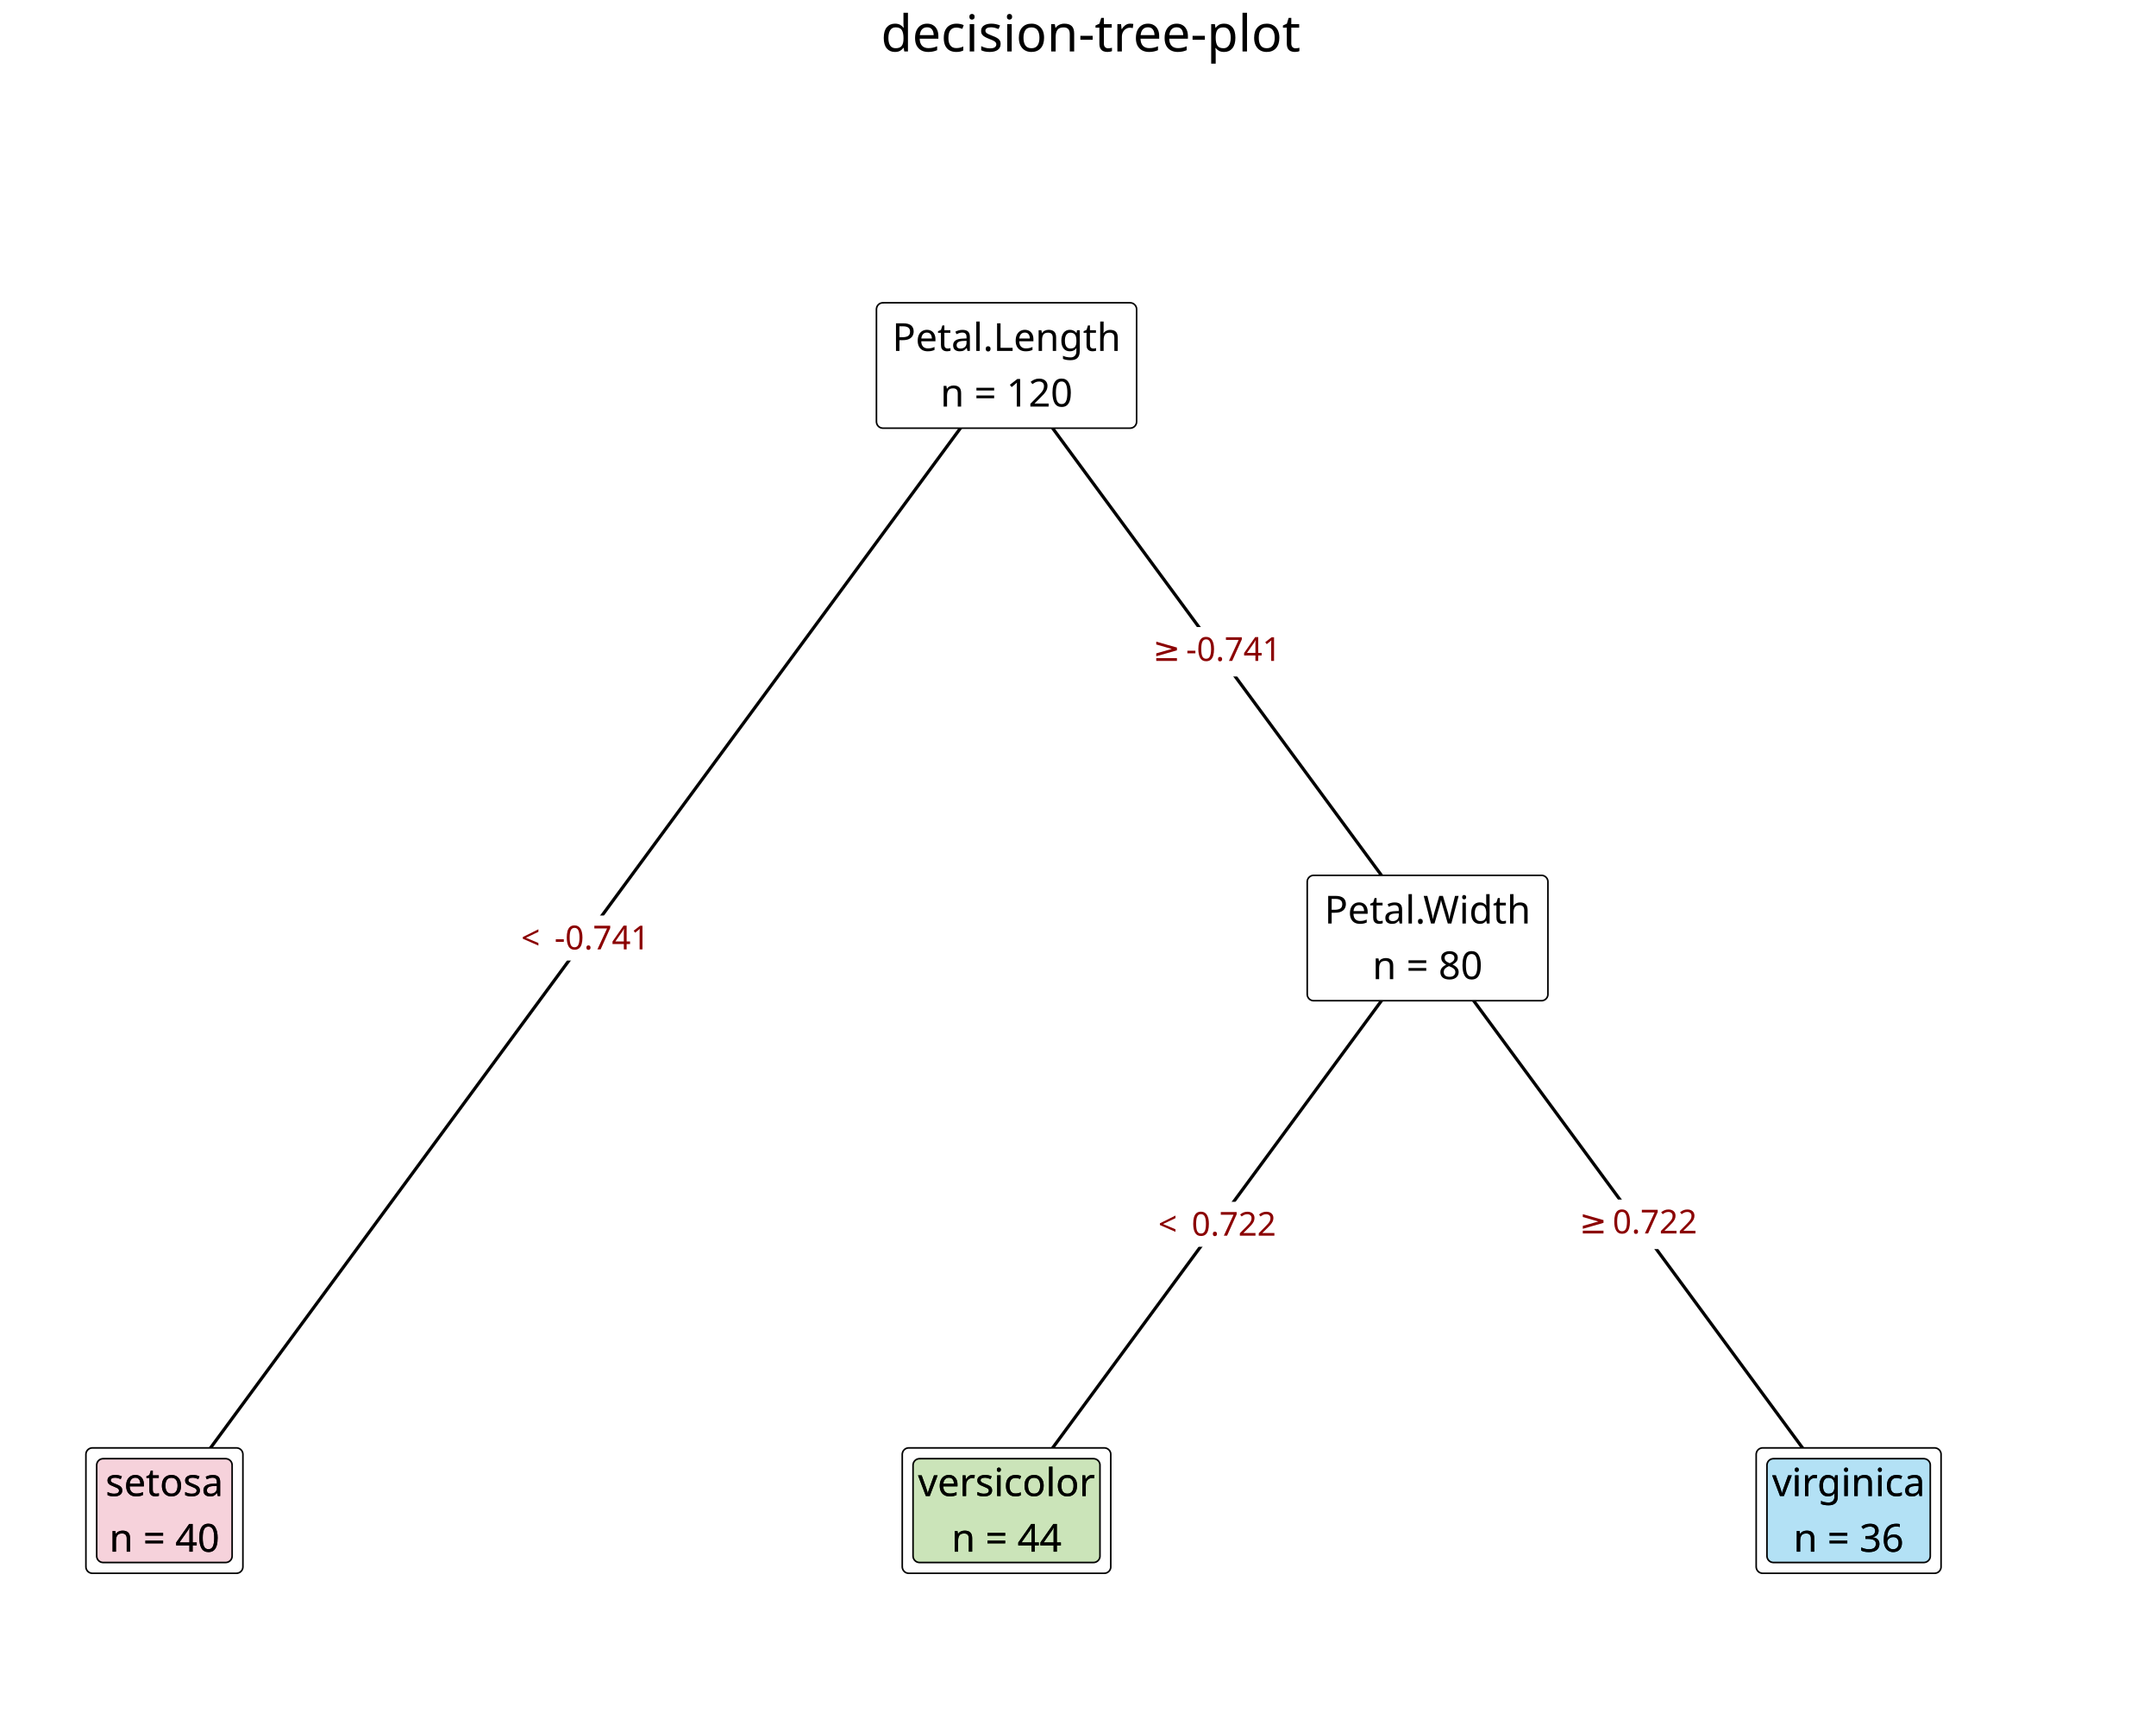
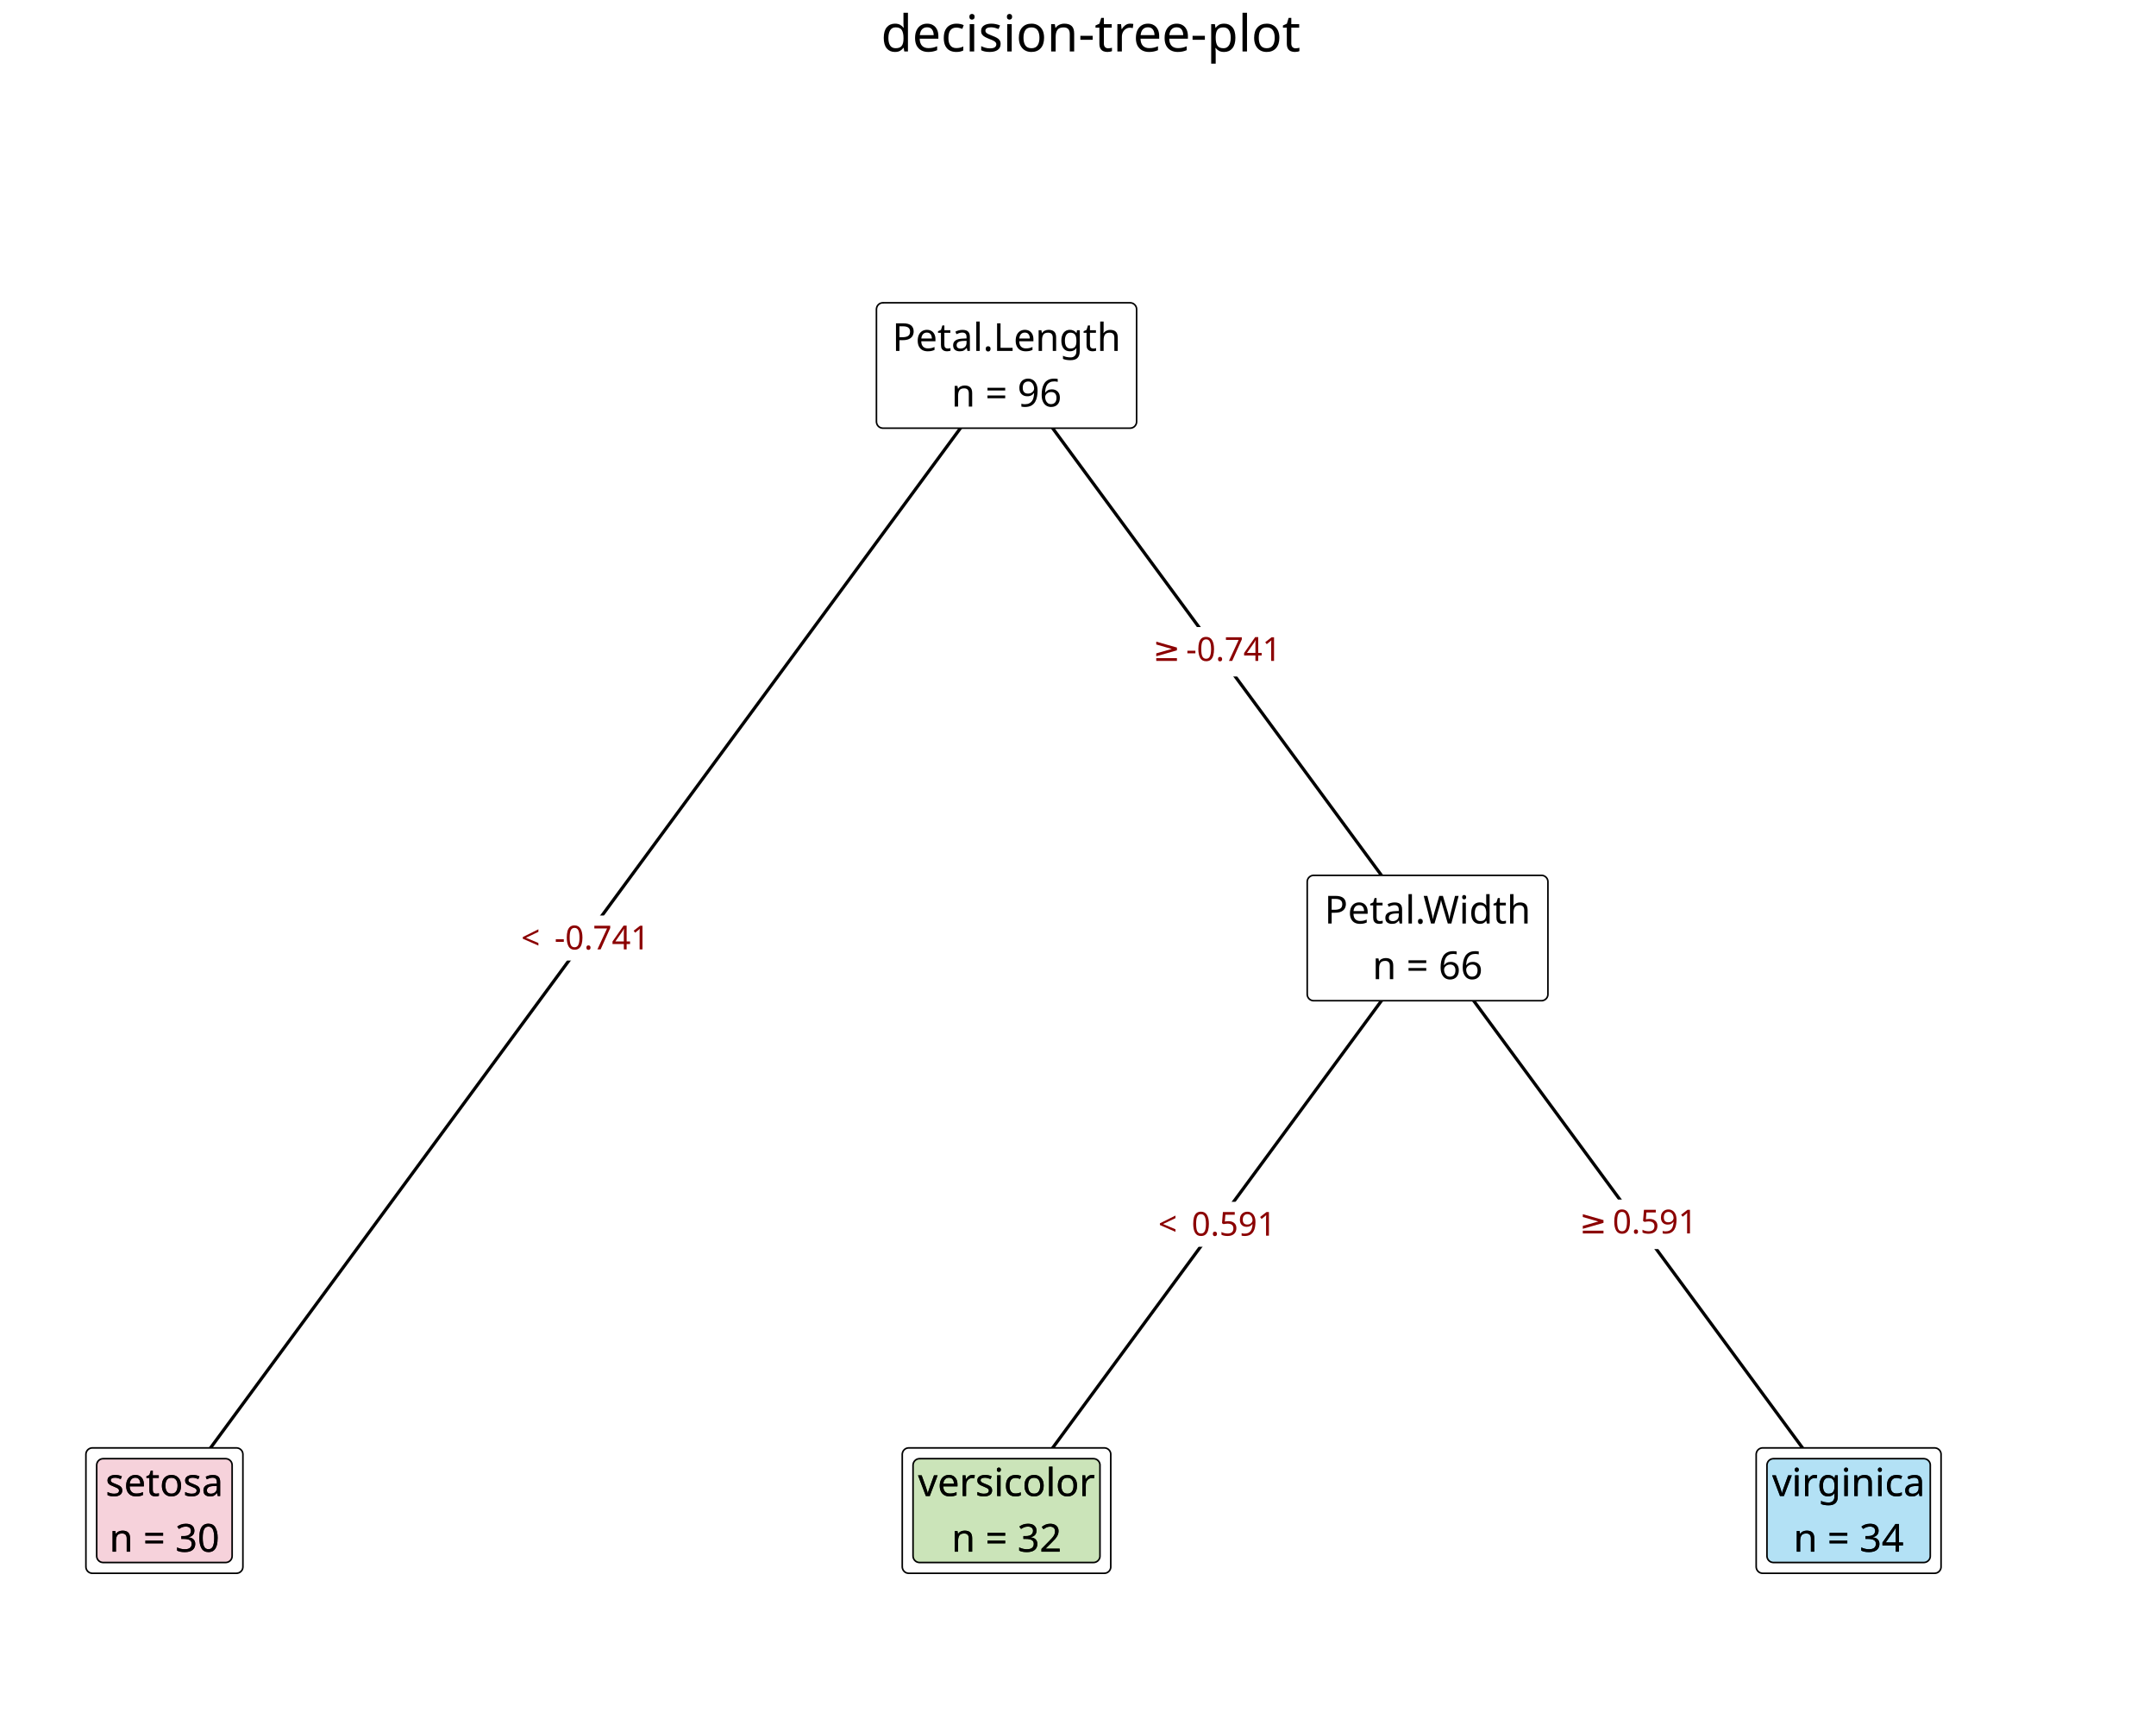
<svg xmlns="http://www.w3.org/2000/svg" class="svglite" data-engine-version="2.0" width="720.00pt" height="576.00pt" viewBox="0 0 720.00 576.00">
  <defs>
    <style type="text/css">
    .svglite line, .svglite polyline, .svglite polygon, .svglite path, .svglite rect, .svglite circle {
      fill: none;
      stroke: #000000;
      stroke-linecap: round;
      stroke-linejoin: round;
      stroke-miterlimit: 10.00;
    }
  </style>
  </defs>
  <rect width="100%" height="100%" style="stroke: none; fill: #FFFFFF;" />
  <defs>
    <clipPath id="cpMC4wMHw3MjAuMDB8MC4wMHw1NzYuMDA=">
      <rect x="0.00" y="0.00" width="720.00" height="576.00" />
    </clipPath>
  </defs>
  <g clip-path="url(#cpMC4wMHw3MjAuMDB8MC4wMHw1NzYuMDA=)">
    <rect x="0.00" y="0.00" width="720.00" height="576.00" style="stroke-width: 10.67; stroke: none;" />
  </g>
  <defs>
    <clipPath id="cpOC41MHw3MjAuMDB8MjAuNzF8NTY3LjUw">
      <rect x="8.50" y="20.71" width="711.50" height="546.79" />
    </clipPath>
  </defs>
  <g clip-path="url(#cpOC41MHw3MjAuMDB8MjAuNzF8NTY3LjUw)">
    <rect x="8.50" y="20.71" width="711.50" height="546.79" style="stroke-width: 10.67; stroke: none;" />
    <line x1="54.91" y1="504.41" x2="336.13" y2="122.04" style="stroke-width: 1.07; stroke-linecap: butt;" />
    <line x1="476.74" y1="313.22" x2="336.13" y2="122.04" style="stroke-width: 1.07; stroke-linecap: butt;" />
    <line x1="336.13" y1="504.41" x2="476.74" y2="313.22" style="stroke-width: 1.07; stroke-linecap: butt;" />
    <line x1="617.35" y1="504.41" x2="476.74" y2="313.22" style="stroke-width: 1.07; stroke-linecap: butt;" />
    <polygon points="170.05,320.73 220.98,320.73 220.90,320.73 221.24,320.71 221.59,320.64 221.91,320.52 222.21,320.35 222.48,320.13 222.71,319.87 222.90,319.57 223.03,319.25 223.12,318.92 223.14,318.57 223.14,318.57 223.14,307.87 223.14,307.87 223.12,307.53 223.03,307.19 222.90,306.87 222.71,306.57 222.48,306.31 222.21,306.09 221.91,305.92 221.59,305.80 221.24,305.73 220.98,305.71 170.05,305.71 170.31,305.73 169.96,305.71 169.62,305.76 169.29,305.85 168.97,306.00 168.68,306.20 168.43,306.44 168.23,306.72 168.06,307.03 167.95,307.36 167.90,307.70 167.89,307.87 167.89,318.57 167.90,318.39 167.90,318.74 167.95,319.09 168.06,319.42 168.23,319.72 168.43,320.00 168.68,320.24 168.97,320.44 169.29,320.59 169.62,320.68 169.96,320.73 " style="stroke-width: 0.00; stroke: none; fill: #FFFFFF;" />
    <text x="174.05" y="317.02" style="font-size: 11.04px; fill: #8B0000; font-family: sans;" textLength="8.57px" lengthAdjust="spacingAndGlyphs">&lt;</text>
    <text x="185.17" y="317.02" style="font-size: 11.04px; fill: #8B0000; font-family: sans;" textLength="34.37px" lengthAdjust="spacingAndGlyphs"> -0.741</text>
    <polygon points="380.97,225.89 431.91,225.89 431.82,225.89 432.17,225.88 432.51,225.81 432.83,225.68 433.13,225.51 433.40,225.29 433.63,225.03 433.82,224.74 433.95,224.42 434.04,224.08 434.07,223.73 434.07,223.73 434.07,211.53 434.07,211.53 434.04,211.18 433.95,210.84 433.82,210.52 433.63,210.23 433.40,209.97 433.13,209.75 432.83,209.57 432.51,209.45 432.17,209.38 431.91,209.37 380.97,209.37 381.23,209.38 380.88,209.37 380.53,209.41 380.20,209.51 379.89,209.65 379.60,209.85 379.35,210.09 379.14,210.37 378.98,210.68 378.87,211.01 378.81,211.35 378.81,211.53 378.81,223.73 378.81,223.56 378.81,223.91 378.87,224.25 378.98,224.58 379.14,224.89 379.35,225.16 379.60,225.40 379.89,225.60 380.20,225.75 380.53,225.85 380.88,225.89 " style="stroke-width: 0.00; stroke: none; fill: #FFFFFF;" />
    <text x="384.96" y="220.68" style="font-size: 11.04px; fill: #8B0000; font-family: sans;" textLength="8.58px" lengthAdjust="spacingAndGlyphs">≥</text>
    <text x="396.09" y="220.68" style="font-size: 11.04px; fill: #8B0000; font-family: sans;" textLength="34.37px" lengthAdjust="spacingAndGlyphs"> -0.741</text>
    <polygon points="382.81,416.32 430.06,416.32 429.98,416.32 430.32,416.31 430.67,416.24 430.99,416.11 431.29,415.94 431.56,415.72 431.79,415.46 431.98,415.16 432.11,414.84 432.20,414.51 432.22,414.16 432.22,414.16 432.22,403.46 432.22,403.46 432.20,403.12 432.11,402.78 431.98,402.46 431.79,402.17 431.56,401.91 431.29,401.69 430.99,401.51 430.67,401.39 430.32,401.32 430.06,401.30 382.81,401.30 383.07,401.32 382.72,401.31 382.37,401.35 382.04,401.45 381.73,401.59 381.44,401.79 381.19,402.03 380.98,402.31 380.82,402.62 380.71,402.95 380.65,403.29 380.65,403.46 380.65,414.16 380.65,413.99 380.65,414.33 380.71,414.68 380.82,415.01 380.98,415.32 381.19,415.59 381.44,415.83 381.73,416.03 382.04,416.18 382.37,416.28 382.72,416.32 " style="stroke-width: 0.00; stroke: none; fill: #FFFFFF;" />
    <text x="386.80" y="412.61" style="font-size: 11.04px; fill: #8B0000; font-family: sans;" textLength="8.57px" lengthAdjust="spacingAndGlyphs">&lt;</text>
-     <text x="397.93" y="412.61" style="font-size: 11.04px; fill: #8B0000; font-family: sans;" textLength="30.69px" lengthAdjust="spacingAndGlyphs"> 0.722</text>
+     <text x="397.93" y="412.61" style="font-size: 11.04px; fill: #8B0000; font-family: sans;" textLength="30.69px" lengthAdjust="spacingAndGlyphs"> 0.591</text>
    <polygon points="523.42,417.08 570.68,417.08 570.59,417.07 570.94,417.06 571.28,416.99 571.61,416.87 571.91,416.69 572.18,416.47 572.41,416.21 572.59,415.92 572.73,415.60 572.81,415.26 572.84,414.92 572.84,414.92 572.84,402.71 572.84,402.71 572.81,402.36 572.73,402.03 572.59,401.71 572.41,401.41 572.18,401.15 571.91,400.93 571.61,400.76 571.28,400.63 570.94,400.57 570.68,400.55 523.42,400.55 523.68,400.57 523.33,400.55 522.98,400.59 522.65,400.69 522.34,400.84 522.05,401.04 521.80,401.28 521.59,401.56 521.43,401.86 521.32,402.19 521.26,402.54 521.26,402.71 521.26,414.92 521.26,414.74 521.26,415.09 521.32,415.43 521.43,415.76 521.59,416.07 521.80,416.35 522.05,416.59 522.34,416.79 522.65,416.94 522.98,417.03 523.33,417.07 " style="stroke-width: 0.00; stroke: none; fill: #FFFFFF;" />
    <text x="527.41" y="411.86" style="font-size: 11.04px; fill: #8B0000; font-family: sans;" textLength="8.58px" lengthAdjust="spacingAndGlyphs">≥</text>
-     <text x="538.54" y="411.86" style="font-size: 11.04px; fill: #8B0000; font-family: sans;" textLength="30.69px" lengthAdjust="spacingAndGlyphs"> 0.722</text>
+     <text x="538.54" y="411.86" style="font-size: 11.04px; fill: #8B0000; font-family: sans;" textLength="30.69px" lengthAdjust="spacingAndGlyphs"> 0.591</text>
    <polygon points="294.85,142.97 377.41,142.97 377.32,142.97 377.67,142.95 378.01,142.88 378.33,142.76 378.63,142.59 378.90,142.37 379.13,142.11 379.32,141.81 379.46,141.49 379.54,141.15 379.57,140.81 379.57,140.81 379.57,103.26 379.57,103.26 379.54,102.92 379.46,102.58 379.32,102.26 379.13,101.97 378.90,101.71 378.63,101.49 378.33,101.31 378.01,101.19 377.67,101.12 377.41,101.10 294.85,101.10 295.11,101.12 294.77,101.11 294.42,101.15 294.09,101.24 293.77,101.39 293.49,101.59 293.24,101.83 293.03,102.11 292.87,102.42 292.76,102.75 292.70,103.09 292.69,103.26 292.69,140.81 292.70,140.63 292.70,140.98 292.76,141.32 292.87,141.65 293.03,141.96 293.24,142.24 293.49,142.48 293.77,142.68 294.09,142.83 294.42,142.92 294.77,142.97 " style="stroke-width: 0.53; fill: #FFFFFF;" />
    <text x="336.13" y="117.18" text-anchor="middle" style="font-size: 12.90px; font-family: sans;" textLength="72.47px" lengthAdjust="spacingAndGlyphs">Petal.Length</text>
-     <text x="336.13" y="135.77" text-anchor="middle" style="font-size: 12.90px; font-family: sans;" textLength="43.42px" lengthAdjust="spacingAndGlyphs">n = 120</text>
+     <text x="336.13" y="135.77" text-anchor="middle" style="font-size: 12.90px; font-family: sans;" textLength="36.24px" lengthAdjust="spacingAndGlyphs">n = 96</text>
    <polygon points="30.85,525.34 78.96,525.34 78.88,525.34 79.22,525.32 79.56,525.25 79.89,525.13 80.19,524.95 80.46,524.73 80.69,524.47 80.88,524.18 81.01,523.86 81.09,523.52 81.12,523.18 81.12,523.18 81.12,485.63 81.12,485.63 81.09,485.29 81.01,484.95 80.88,484.63 80.69,484.34 80.46,484.08 80.19,483.86 79.89,483.68 79.56,483.56 79.22,483.49 78.96,483.47 30.85,483.47 31.11,483.49 30.76,483.47 30.42,483.52 30.08,483.61 29.77,483.76 29.48,483.96 29.23,484.20 29.02,484.48 28.86,484.79 28.75,485.12 28.70,485.46 28.69,485.63 28.69,523.18 28.70,523.00 28.70,523.35 28.75,523.69 28.86,524.02 29.02,524.33 29.23,524.61 29.48,524.85 29.77,525.05 30.08,525.20 30.42,525.29 30.76,525.34 " style="stroke-width: 0.53; fill: #FFFFFF;" />
    <text x="54.91" y="499.55" text-anchor="middle" style="font-size: 12.90px; font-family: sans;" textLength="38.03px" lengthAdjust="spacingAndGlyphs">setosa</text>
-     <text x="54.91" y="518.14" text-anchor="middle" style="font-size: 12.90px; font-family: sans;" textLength="36.24px" lengthAdjust="spacingAndGlyphs">n = 40</text>
+     <text x="54.91" y="518.14" text-anchor="middle" style="font-size: 12.90px; font-family: sans;" textLength="36.24px" lengthAdjust="spacingAndGlyphs">n = 30</text>
    <polygon points="438.71,334.15 514.77,334.15 514.69,334.15 515.03,334.14 515.37,334.07 515.70,333.94 516.00,333.77 516.27,333.55 516.50,333.29 516.69,333.00 516.82,332.68 516.91,332.34 516.93,331.99 516.93,331.99 516.93,294.45 516.93,294.45 516.91,294.10 516.82,293.76 516.69,293.44 516.50,293.15 516.27,292.89 516.00,292.67 515.70,292.50 515.37,292.37 515.03,292.30 514.77,292.29 438.71,292.29 438.97,292.30 438.62,292.29 438.28,292.33 437.94,292.43 437.63,292.58 437.34,292.78 437.09,293.02 436.88,293.29 436.72,293.60 436.61,293.93 436.56,294.27 436.55,294.45 436.55,331.99 436.56,331.82 436.56,332.17 436.61,332.51 436.72,332.84 436.88,333.15 437.09,333.42 437.34,333.67 437.63,333.86 437.94,334.01 438.28,334.11 438.62,334.15 " style="stroke-width: 0.53; fill: #FFFFFF;" />
    <text x="476.74" y="308.37" text-anchor="middle" style="font-size: 12.90px; font-family: sans;" textLength="65.99px" lengthAdjust="spacingAndGlyphs">Petal.Width</text>
-     <text x="476.74" y="326.95" text-anchor="middle" style="font-size: 12.90px; font-family: sans;" textLength="36.24px" lengthAdjust="spacingAndGlyphs">n = 80</text>
+     <text x="476.74" y="326.95" text-anchor="middle" style="font-size: 12.90px; font-family: sans;" textLength="36.24px" lengthAdjust="spacingAndGlyphs">n = 66</text>
    <polygon points="303.47,525.34 368.78,525.34 368.70,525.34 369.05,525.32 369.39,525.25 369.71,525.13 370.01,524.95 370.28,524.73 370.51,524.47 370.70,524.18 370.83,523.86 370.92,523.52 370.94,523.18 370.94,523.18 370.94,485.63 370.94,485.63 370.92,485.29 370.83,484.95 370.70,484.63 370.51,484.34 370.28,484.08 370.01,483.86 369.71,483.68 369.39,483.56 369.05,483.49 368.78,483.47 303.47,483.47 303.73,483.49 303.39,483.47 303.04,483.52 302.71,483.61 302.39,483.76 302.11,483.96 301.86,484.20 301.65,484.48 301.49,484.79 301.38,485.12 301.32,485.46 301.31,485.63 301.31,523.18 301.32,523.00 301.32,523.35 301.38,523.69 301.49,524.02 301.65,524.33 301.86,524.61 302.11,524.85 302.39,525.05 302.71,525.20 303.04,525.29 303.39,525.34 " style="stroke-width: 0.53; fill: #FFFFFF;" />
    <text x="336.13" y="499.55" text-anchor="middle" style="font-size: 12.90px; font-family: sans;" textLength="55.23px" lengthAdjust="spacingAndGlyphs">versicolor</text>
-     <text x="336.13" y="518.14" text-anchor="middle" style="font-size: 12.90px; font-family: sans;" textLength="36.24px" lengthAdjust="spacingAndGlyphs">n = 44</text>
+     <text x="336.13" y="518.14" text-anchor="middle" style="font-size: 12.90px; font-family: sans;" textLength="36.24px" lengthAdjust="spacingAndGlyphs">n = 32</text>
    <polygon points="588.64,525.34 646.06,525.34 645.98,525.34 646.32,525.32 646.66,525.25 646.99,525.13 647.29,524.95 647.56,524.73 647.79,524.47 647.98,524.18 648.11,523.86 648.20,523.52 648.22,523.18 648.22,523.18 648.22,485.63 648.22,485.63 648.20,485.29 648.11,484.95 647.98,484.63 647.79,484.34 647.56,484.08 647.29,483.86 646.99,483.68 646.66,483.56 646.32,483.49 646.06,483.47 588.64,483.47 588.90,483.49 588.56,483.47 588.21,483.52 587.88,483.61 587.56,483.76 587.28,483.96 587.03,484.20 586.82,484.48 586.66,484.79 586.55,485.12 586.49,485.46 586.48,485.63 586.48,523.18 586.49,523.00 586.49,523.35 586.55,523.69 586.66,524.02 586.82,524.33 587.03,524.61 587.28,524.85 587.56,525.05 587.88,525.20 588.21,525.29 588.56,525.34 " style="stroke-width: 0.53; fill: #FFFFFF;" />
    <text x="617.35" y="499.55" text-anchor="middle" style="font-size: 12.90px; font-family: sans;" textLength="47.34px" lengthAdjust="spacingAndGlyphs">virginica</text>
-     <text x="617.35" y="518.14" text-anchor="middle" style="font-size: 12.90px; font-family: sans;" textLength="36.24px" lengthAdjust="spacingAndGlyphs">n = 36</text>
+     <text x="617.35" y="518.14" text-anchor="middle" style="font-size: 12.90px; font-family: sans;" textLength="36.24px" lengthAdjust="spacingAndGlyphs">n = 34</text>
    <polygon points="34.45,521.74 75.36,521.74 75.28,521.74 75.62,521.72 75.96,521.65 76.29,521.53 76.59,521.35 76.86,521.13 77.09,520.87 77.28,520.58 77.41,520.26 77.49,519.92 77.52,519.58 77.52,519.58 77.52,489.23 77.52,489.23 77.49,488.89 77.41,488.55 77.28,488.23 77.09,487.94 76.86,487.68 76.59,487.46 76.29,487.28 75.96,487.16 75.62,487.09 75.36,487.07 34.45,487.07 34.71,487.09 34.36,487.07 34.02,487.12 33.68,487.21 33.37,487.36 33.08,487.56 32.83,487.80 32.62,488.08 32.46,488.39 32.35,488.72 32.30,489.06 32.29,489.23 32.29,519.58 32.30,519.40 32.30,519.75 32.35,520.09 32.46,520.42 32.62,520.73 32.83,521.01 33.08,521.25 33.37,521.45 33.68,521.60 34.02,521.69 34.36,521.74 " style="stroke-width: 0.53; fill: #E16A86; fill-opacity: 0.30;" />
    <text x="54.91" y="499.55" text-anchor="middle" style="font-size: 12.90px; font-family: sans;" textLength="38.03px" lengthAdjust="spacingAndGlyphs">setosa</text>
-     <text x="54.91" y="518.14" text-anchor="middle" style="font-size: 12.90px; font-family: sans;" textLength="36.24px" lengthAdjust="spacingAndGlyphs">n = 40</text>
+     <text x="54.91" y="518.14" text-anchor="middle" style="font-size: 12.90px; font-family: sans;" textLength="36.24px" lengthAdjust="spacingAndGlyphs">n = 30</text>
    <polygon points="307.07,521.74 365.18,521.74 365.10,521.74 365.45,521.72 365.79,521.65 366.11,521.53 366.41,521.35 366.68,521.13 366.91,520.87 367.10,520.58 367.23,520.26 367.32,519.92 367.34,519.58 367.34,519.58 367.34,489.23 367.34,489.23 367.32,488.89 367.23,488.55 367.10,488.23 366.91,487.94 366.68,487.68 366.41,487.46 366.11,487.28 365.79,487.16 365.45,487.09 365.18,487.07 307.07,487.07 307.33,487.09 306.99,487.07 306.64,487.12 306.31,487.21 305.99,487.36 305.71,487.56 305.46,487.80 305.25,488.08 305.09,488.39 304.98,488.72 304.92,489.06 304.91,489.23 304.91,519.58 304.92,519.40 304.92,519.75 304.98,520.09 305.09,520.42 305.25,520.73 305.46,521.01 305.71,521.25 305.99,521.45 306.31,521.60 306.64,521.69 306.99,521.74 " style="stroke-width: 0.53; fill: #50A315; fill-opacity: 0.30;" />
    <text x="336.13" y="499.55" text-anchor="middle" style="font-size: 12.90px; font-family: sans;" textLength="55.23px" lengthAdjust="spacingAndGlyphs">versicolor</text>
-     <text x="336.13" y="518.14" text-anchor="middle" style="font-size: 12.90px; font-family: sans;" textLength="36.24px" lengthAdjust="spacingAndGlyphs">n = 44</text>
+     <text x="336.13" y="518.14" text-anchor="middle" style="font-size: 12.90px; font-family: sans;" textLength="36.24px" lengthAdjust="spacingAndGlyphs">n = 32</text>
    <polygon points="592.24,521.74 642.46,521.74 642.38,521.74 642.72,521.72 643.06,521.65 643.39,521.53 643.69,521.35 643.96,521.13 644.19,520.87 644.38,520.58 644.51,520.26 644.60,519.92 644.62,519.58 644.62,519.58 644.62,489.23 644.62,489.23 644.60,488.89 644.51,488.55 644.38,488.23 644.19,487.94 643.96,487.68 643.69,487.46 643.39,487.28 643.06,487.16 642.72,487.09 642.46,487.07 592.24,487.07 592.50,487.09 592.16,487.07 591.81,487.12 591.48,487.21 591.16,487.36 590.88,487.56 590.63,487.80 590.42,488.08 590.26,488.39 590.15,488.72 590.09,489.06 590.08,489.23 590.08,519.58 590.09,519.40 590.09,519.75 590.15,520.09 590.26,520.42 590.42,520.73 590.63,521.01 590.88,521.25 591.16,521.45 591.48,521.60 591.81,521.69 592.16,521.74 " style="stroke-width: 0.53; fill: #009ADE; fill-opacity: 0.30;" />
    <text x="617.35" y="499.55" text-anchor="middle" style="font-size: 12.90px; font-family: sans;" textLength="47.34px" lengthAdjust="spacingAndGlyphs">virginica</text>
-     <text x="617.35" y="518.14" text-anchor="middle" style="font-size: 12.90px; font-family: sans;" textLength="36.24px" lengthAdjust="spacingAndGlyphs">n = 36</text>
+     <text x="617.35" y="518.14" text-anchor="middle" style="font-size: 12.90px; font-family: sans;" textLength="36.24px" lengthAdjust="spacingAndGlyphs">n = 34</text>
    <rect x="8.50" y="20.71" width="711.50" height="546.79" style="stroke-width: 0.00; stroke: none;" />
  </g>
  <g clip-path="url(#cpMC4wMHw3MjAuMDB8MC4wMHw1NzYuMDA=)">
    <polyline points="8.50,567.50 8.50,20.71 " style="stroke-width: 0.00; stroke: none;" />
    <polyline points="8.50,567.50 720.00,567.50 " style="stroke-width: 0.00; stroke: none;" />
    <text x="364.25" y="17.18" text-anchor="middle" style="font-size: 17.00px; font-family: sans;" textLength="130.41px" lengthAdjust="spacingAndGlyphs">decision-tree-plot</text>
  </g>
</svg>
